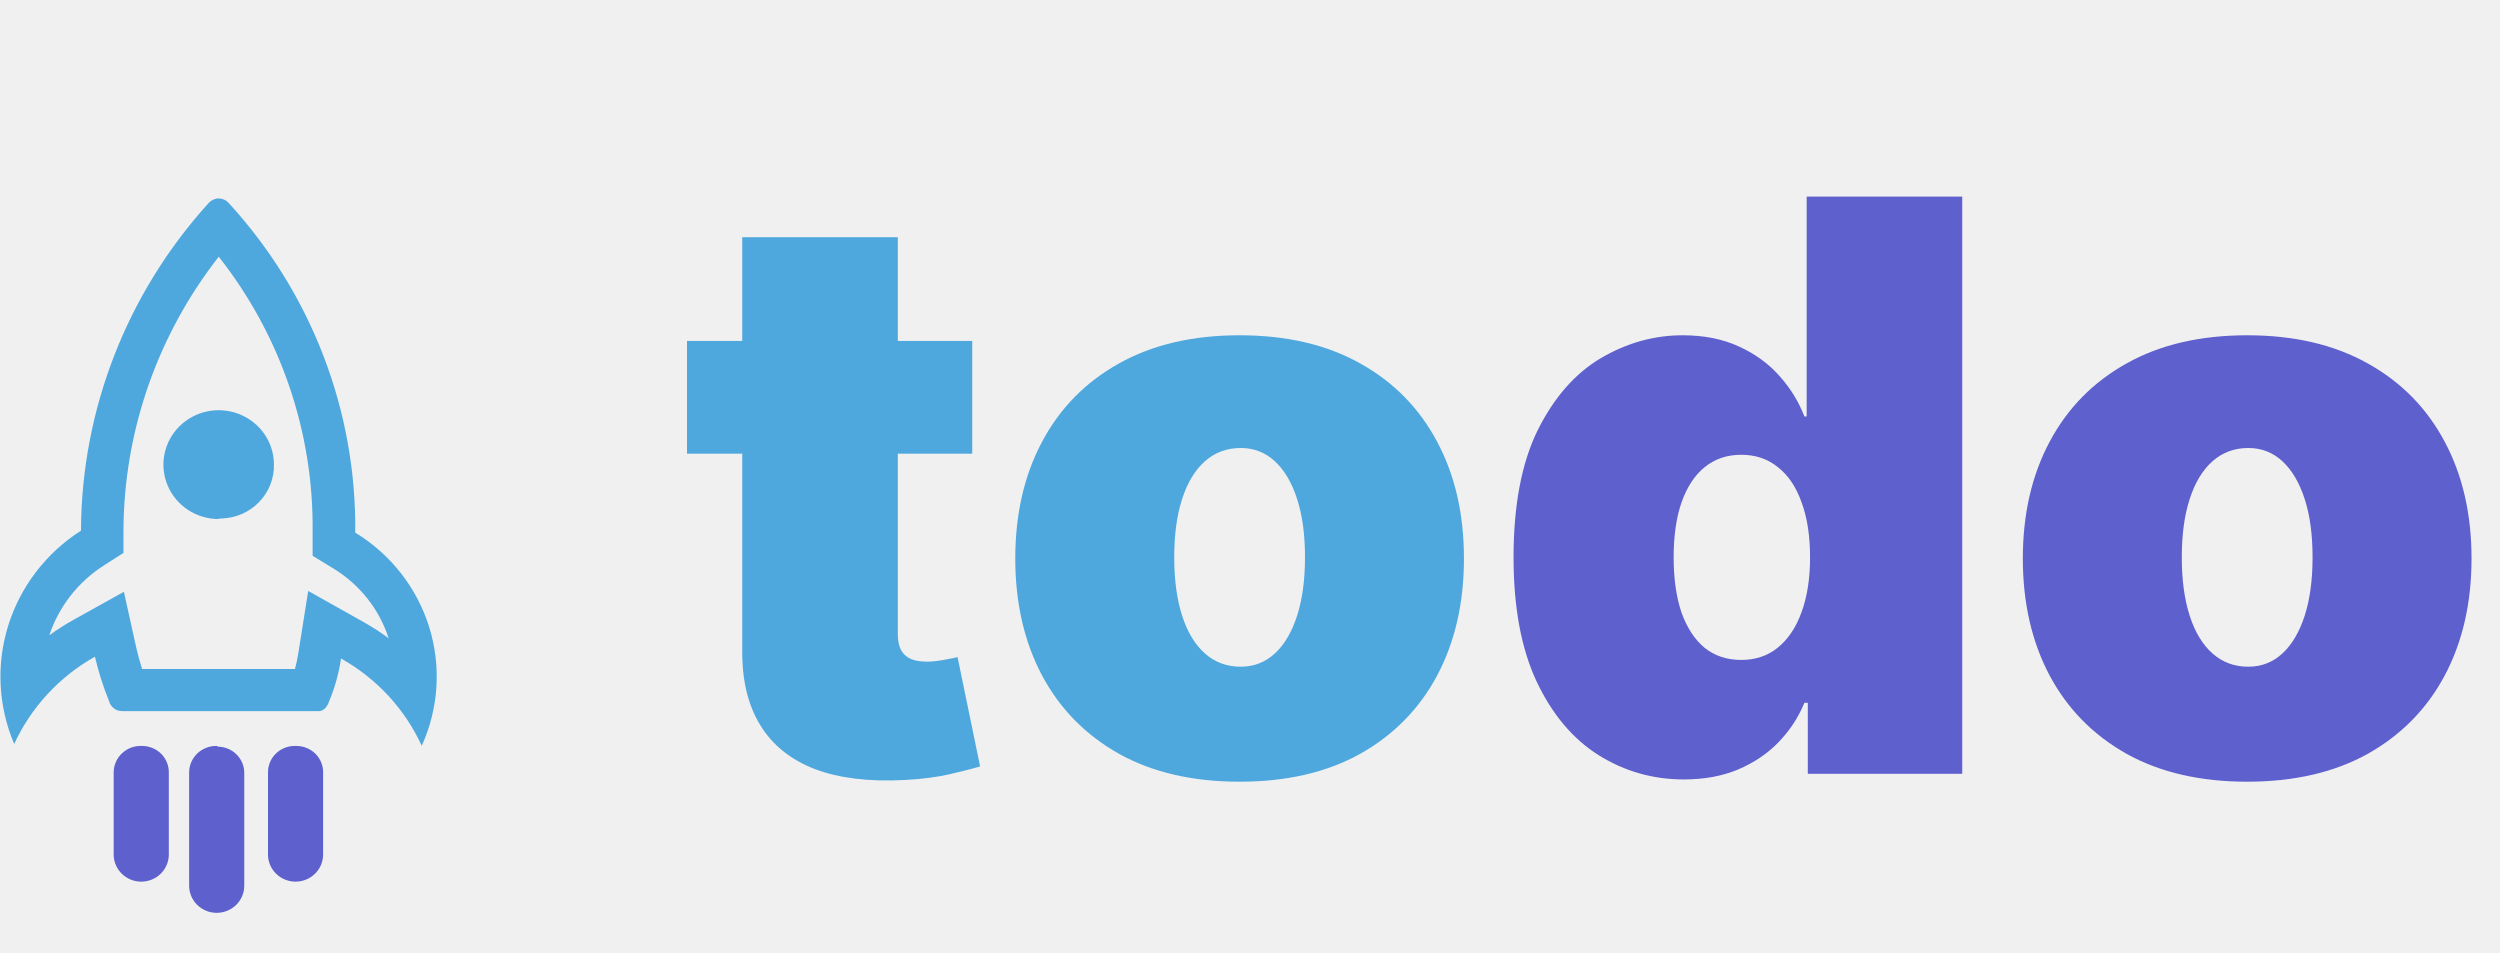
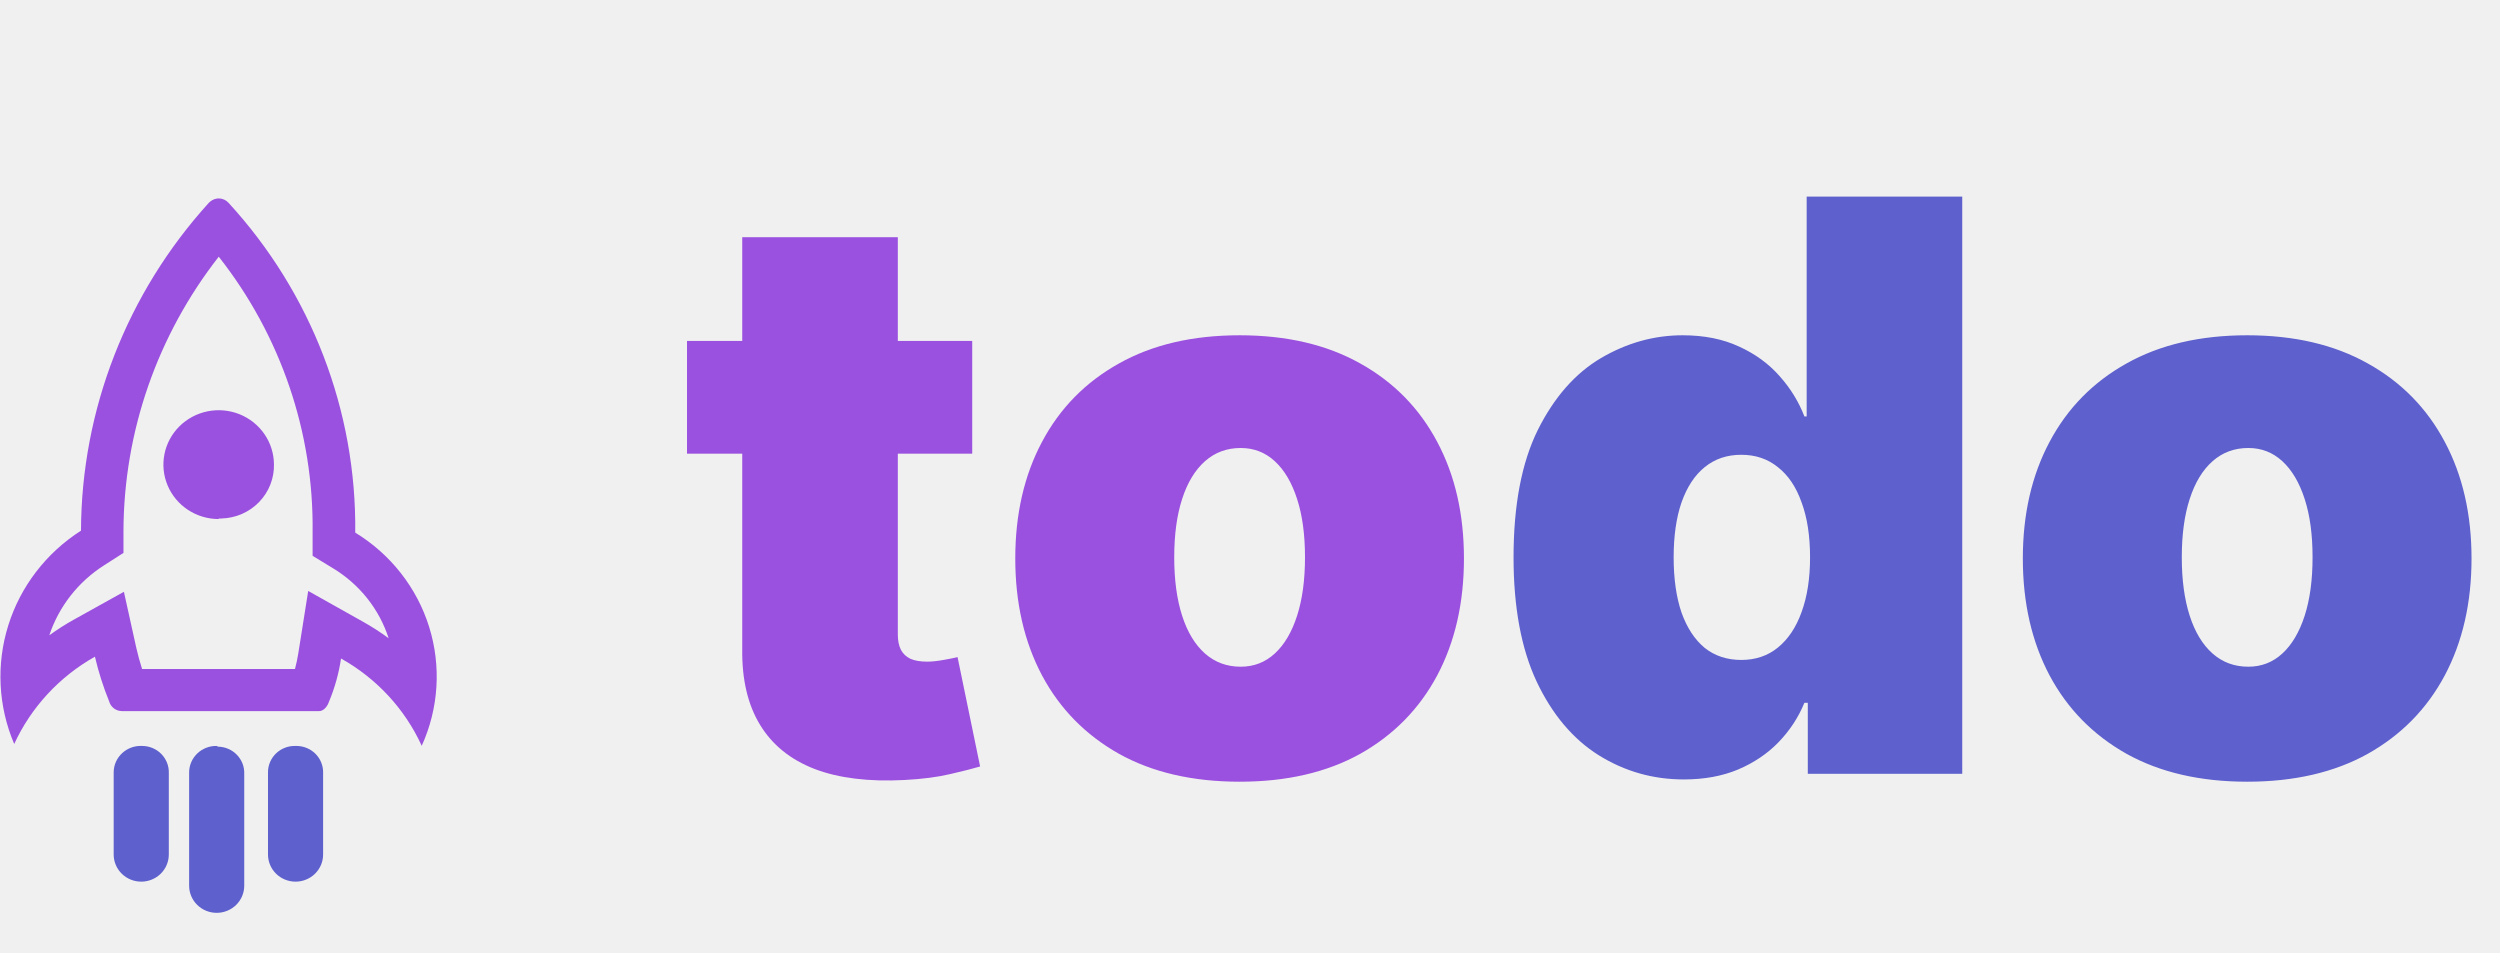
<svg xmlns="http://www.w3.org/2000/svg" width="126" height="48" viewBox="0 0 126 48" fill="none">
-   <path d="M49 17.182V22.864H34.625V17.182H49ZM37.409 11.954H45.25V31.983C45.25 32.286 45.302 32.542 45.406 32.75C45.51 32.949 45.671 33.1 45.889 33.205C46.107 33.299 46.386 33.347 46.727 33.347C46.964 33.347 47.239 33.318 47.551 33.261C47.873 33.205 48.11 33.157 48.261 33.119L49.398 38.631C49.047 38.735 48.545 38.863 47.892 39.014C47.248 39.166 46.481 39.265 45.591 39.312C43.792 39.407 42.281 39.222 41.06 38.758C39.838 38.285 38.919 37.542 38.304 36.528C37.688 35.515 37.39 34.246 37.409 32.722V11.954ZM62.477 39.398C60.109 39.398 58.083 38.929 56.397 37.992C54.711 37.044 53.419 35.728 52.519 34.043C51.62 32.347 51.17 30.383 51.17 28.148C51.17 25.913 51.62 23.953 52.519 22.267C53.419 20.572 54.711 19.256 56.397 18.318C58.083 17.371 60.109 16.898 62.477 16.898C64.844 16.898 66.871 17.371 68.556 18.318C70.242 19.256 71.534 20.572 72.434 22.267C73.334 23.953 73.783 25.913 73.783 28.148C73.783 30.383 73.334 32.347 72.434 34.043C71.534 35.728 70.242 37.044 68.556 37.992C66.871 38.929 64.844 39.398 62.477 39.398ZM62.533 33.602C63.196 33.602 63.769 33.38 64.252 32.935C64.735 32.49 65.109 31.855 65.374 31.031C65.639 30.207 65.772 29.227 65.772 28.091C65.772 26.945 65.639 25.965 65.374 25.151C65.109 24.327 64.735 23.692 64.252 23.247C63.769 22.802 63.196 22.579 62.533 22.579C61.833 22.579 61.231 22.802 60.729 23.247C60.227 23.692 59.844 24.327 59.579 25.151C59.314 25.965 59.181 26.945 59.181 28.091C59.181 29.227 59.314 30.207 59.579 31.031C59.844 31.855 60.227 32.49 60.729 32.935C61.231 33.38 61.833 33.602 62.533 33.602Z" fill="#4EA8DE" />
+   <path d="M49 17.182V22.864H34.625V17.182H49ZM37.409 11.954H45.25V31.983C45.25 32.286 45.302 32.542 45.406 32.75C45.51 32.949 45.671 33.1 45.889 33.205C46.107 33.299 46.386 33.347 46.727 33.347C46.964 33.347 47.239 33.318 47.551 33.261C47.873 33.205 48.11 33.157 48.261 33.119L49.398 38.631C49.047 38.735 48.545 38.863 47.892 39.014C47.248 39.166 46.481 39.265 45.591 39.312C43.792 39.407 42.281 39.222 41.06 38.758C39.838 38.285 38.919 37.542 38.304 36.528C37.688 35.515 37.39 34.246 37.409 32.722V11.954ZM62.477 39.398C60.109 39.398 58.083 38.929 56.397 37.992C54.711 37.044 53.419 35.728 52.519 34.043C51.62 32.347 51.17 30.383 51.17 28.148C51.17 25.913 51.62 23.953 52.519 22.267C53.419 20.572 54.711 19.256 56.397 18.318C58.083 17.371 60.109 16.898 62.477 16.898C64.844 16.898 66.871 17.371 68.556 18.318C70.242 19.256 71.534 20.572 72.434 22.267C73.334 23.953 73.783 25.913 73.783 28.148C73.783 30.383 73.334 32.347 72.434 34.043C71.534 35.728 70.242 37.044 68.556 37.992C66.871 38.929 64.844 39.398 62.477 39.398ZM62.533 33.602C63.196 33.602 63.769 33.38 64.252 32.935C64.735 32.49 65.109 31.855 65.374 31.031C65.639 30.207 65.772 29.227 65.772 28.091C65.772 26.945 65.639 25.965 65.374 25.151C65.109 24.327 64.735 23.692 64.252 23.247C63.769 22.802 63.196 22.579 62.533 22.579C61.833 22.579 61.231 22.802 60.729 23.247C60.227 23.692 59.844 24.327 59.579 25.151C59.314 25.965 59.181 26.945 59.181 28.091C59.181 29.227 59.314 30.207 59.579 31.031C59.844 31.855 60.227 32.49 60.729 32.935C61.231 33.38 61.833 33.602 62.533 33.602Z" fill="#9B51E0" />
  <path d="M84.863 39.284C83.31 39.284 81.88 38.877 80.573 38.062C79.276 37.248 78.234 36.012 77.448 34.355C76.672 32.698 76.283 30.61 76.283 28.091C76.283 25.458 76.691 23.318 77.505 21.671C78.329 20.023 79.389 18.815 80.687 18.048C81.994 17.281 83.367 16.898 84.806 16.898C85.886 16.898 86.833 17.087 87.647 17.466C88.461 17.835 89.143 18.332 89.692 18.957C90.242 19.573 90.658 20.25 90.942 20.989H91.056V9.909H98.897V39H91.113V35.42H90.942C90.639 36.159 90.204 36.822 89.636 37.409C89.077 37.987 88.395 38.446 87.59 38.787C86.795 39.118 85.886 39.284 84.863 39.284ZM87.761 33.261C88.48 33.261 89.096 33.053 89.607 32.636C90.128 32.21 90.526 31.614 90.8 30.847C91.085 30.07 91.227 29.151 91.227 28.091C91.227 27.011 91.085 26.088 90.8 25.321C90.526 24.544 90.128 23.953 89.607 23.546C89.096 23.129 88.48 22.921 87.761 22.921C87.041 22.921 86.425 23.129 85.914 23.546C85.412 23.953 85.024 24.544 84.749 25.321C84.484 26.088 84.352 27.011 84.352 28.091C84.352 29.171 84.484 30.099 84.749 30.875C85.024 31.642 85.412 32.234 85.914 32.651C86.425 33.058 87.041 33.261 87.761 33.261ZM113.258 39.398C110.89 39.398 108.864 38.929 107.178 37.992C105.493 37.044 104.2 35.728 103.3 34.043C102.401 32.347 101.951 30.383 101.951 28.148C101.951 25.913 102.401 23.953 103.3 22.267C104.2 20.572 105.493 19.256 107.178 18.318C108.864 17.371 110.89 16.898 113.258 16.898C115.625 16.898 117.652 17.371 119.337 18.318C121.023 19.256 122.316 20.572 123.215 22.267C124.115 23.953 124.565 25.913 124.565 28.148C124.565 30.383 124.115 32.347 123.215 34.043C122.316 35.728 121.023 37.044 119.337 37.992C117.652 38.929 115.625 39.398 113.258 39.398ZM113.315 33.602C113.978 33.602 114.55 33.38 115.033 32.935C115.516 32.49 115.89 31.855 116.156 31.031C116.421 30.207 116.553 29.227 116.553 28.091C116.553 26.945 116.421 25.965 116.156 25.151C115.89 24.327 115.516 23.692 115.033 23.247C114.55 22.802 113.978 22.579 113.315 22.579C112.614 22.579 112.013 22.802 111.511 23.247C111.009 23.692 110.625 24.327 110.36 25.151C110.095 25.965 109.962 26.945 109.962 28.091C109.962 29.227 110.095 30.207 110.36 31.031C110.625 31.855 111.009 32.49 111.511 32.935C112.013 33.38 112.614 33.602 113.315 33.602Z" fill="#5E60CE" />
  <g clip-path="url(#clip0_43_109)">
-     <path d="M11.021 12.933C14.147 16.901 15.816 21.794 15.755 26.816V28.014L16.787 28.642C18.119 29.448 19.113 30.699 19.587 32.167C19.171 31.86 18.735 31.58 18.283 31.328L15.533 29.784L15.039 32.9C14.996 33.175 14.939 33.449 14.867 33.718H7.162C7.047 33.365 6.954 33.013 6.868 32.646L6.245 29.826L3.71 31.236C3.286 31.473 2.877 31.734 2.485 32.019C2.968 30.568 3.941 29.324 5.242 28.494L6.223 27.866V26.752C6.241 21.751 7.93 16.895 11.029 12.933H11.021ZM11.029 10C10.868 10 10.713 10.058 10.592 10.162L10.527 10.219C6.398 14.766 4.105 20.645 4.082 26.745C2.33 27.864 1.033 29.554 0.417 31.52C-0.198 33.485 -0.092 35.601 0.716 37.497C1.568 35.645 2.991 34.106 4.784 33.097C4.964 33.864 5.203 34.616 5.5 35.347C5.538 35.487 5.621 35.611 5.738 35.701C5.854 35.79 5.997 35.839 6.145 35.84H16.085C16.285 35.84 16.486 35.65 16.586 35.354C16.876 34.659 17.078 33.932 17.188 33.189C18.984 34.193 20.408 35.734 21.255 37.589C22.112 35.702 22.245 33.573 21.629 31.597C21.012 29.621 19.689 27.932 17.904 26.844C17.974 20.708 15.694 14.772 11.516 10.219C11.454 10.15 11.377 10.095 11.292 10.058C11.207 10.02 11.115 10 11.021 10H11.029Z" fill="#4EA8DE" />
-     <path d="M11.022 26.16C10.472 26.16 9.934 26 9.476 25.699C9.018 25.399 8.661 24.971 8.45 24.472C8.238 23.972 8.182 23.421 8.288 22.89C8.394 22.358 8.657 21.87 9.044 21.485C9.432 21.101 9.926 20.838 10.465 20.73C11.004 20.622 11.563 20.673 12.073 20.877C12.582 21.082 13.019 21.43 13.328 21.878C13.636 22.326 13.803 22.855 13.807 23.396C13.816 23.747 13.754 24.096 13.626 24.424C13.497 24.751 13.304 25.05 13.058 25.304C12.812 25.558 12.518 25.762 12.191 25.904C11.865 26.046 11.514 26.123 11.158 26.132C11.113 26.139 11.067 26.139 11.022 26.132V26.16Z" fill="#4EA8DE" />
-     <path d="M14.896 37.596C14.717 37.59 14.538 37.62 14.371 37.683C14.203 37.746 14.05 37.842 13.921 37.964C13.792 38.086 13.688 38.232 13.617 38.394C13.546 38.556 13.508 38.731 13.507 38.907V43.067C13.507 43.43 13.653 43.778 13.914 44.034C14.174 44.291 14.527 44.435 14.896 44.435C15.264 44.435 15.618 44.291 15.878 44.034C16.139 43.778 16.285 43.43 16.285 43.067V38.964C16.291 38.788 16.261 38.613 16.197 38.448C16.134 38.284 16.037 38.134 15.914 38.006C15.791 37.879 15.643 37.777 15.479 37.707C15.315 37.636 15.139 37.599 14.96 37.596H14.896Z" fill="#5E60CE" />
-     <path d="M7.162 37.596C6.979 37.586 6.797 37.613 6.625 37.674C6.454 37.736 6.297 37.83 6.163 37.953C6.029 38.075 5.922 38.222 5.848 38.386C5.773 38.55 5.733 38.727 5.729 38.907V43.067C5.729 43.43 5.876 43.778 6.136 44.034C6.397 44.291 6.75 44.435 7.119 44.435C7.487 44.435 7.84 44.291 8.101 44.034C8.362 43.778 8.508 43.43 8.508 43.067V38.964C8.514 38.788 8.484 38.613 8.42 38.448C8.356 38.284 8.26 38.134 8.137 38.006C8.013 37.879 7.865 37.777 7.702 37.707C7.538 37.636 7.362 37.599 7.183 37.596H7.162Z" fill="#5E60CE" />
-     <path d="M10.921 37.596C10.743 37.592 10.565 37.623 10.398 37.687C10.232 37.751 10.08 37.846 9.951 37.968C9.822 38.09 9.718 38.236 9.646 38.397C9.575 38.558 9.536 38.731 9.532 38.907V44.639C9.532 45.002 9.678 45.35 9.939 45.606C10.2 45.863 10.553 46.007 10.921 46.007C11.29 46.007 11.643 45.863 11.904 45.606C12.164 45.35 12.311 45.002 12.311 44.639V38.999C12.316 38.823 12.287 38.648 12.223 38.483C12.159 38.319 12.063 38.169 11.939 38.042C11.816 37.914 11.668 37.812 11.505 37.742C11.341 37.671 11.164 37.634 10.986 37.631L10.921 37.596Z" fill="#5E60CE" />
+     <path d="M11.021 12.933C14.147 16.901 15.816 21.794 15.755 26.816V28.014L16.786 28.642C18.119 29.448 19.113 30.699 19.587 32.167C19.171 31.86 18.735 31.58 18.283 31.328L15.533 29.784L15.039 32.9C14.996 33.175 14.939 33.449 14.867 33.718H7.161C7.047 33.365 6.954 33.013 6.868 32.646L6.245 29.826L3.71 31.236C3.286 31.473 2.877 31.734 2.485 32.019C2.968 30.568 3.941 29.324 5.242 28.494L6.223 27.866V26.752C6.241 21.751 7.93 16.895 11.029 12.933H11.021ZM11.029 10C10.868 10 10.713 10.058 10.592 10.162L10.527 10.219C6.398 14.766 4.105 20.645 4.082 26.745C2.33 27.864 1.032 29.554 0.417 31.52C-0.198 33.485 -0.092 35.601 0.716 37.497C1.568 35.645 2.991 34.106 4.784 33.097C4.964 33.864 5.203 34.616 5.5 35.347C5.538 35.487 5.621 35.611 5.738 35.701C5.854 35.79 5.997 35.839 6.145 35.84H16.085C16.285 35.84 16.486 35.65 16.586 35.354C16.876 34.659 17.078 33.932 17.188 33.189C18.983 34.193 20.408 35.734 21.255 37.589C22.112 35.702 22.245 33.573 21.629 31.597C21.012 29.621 19.689 27.932 17.904 26.844C17.974 20.708 15.694 14.772 11.516 10.219C11.453 10.15 11.377 10.095 11.292 10.058C11.207 10.02 11.115 10 11.021 10H11.029Z" fill="#9B51E0" />
+     <path d="M11.021 26.16C10.471 26.16 9.934 26 9.476 25.699C9.018 25.399 8.661 24.971 8.45 24.472C8.238 23.972 8.182 23.421 8.288 22.89C8.393 22.358 8.657 21.87 9.044 21.485C9.432 21.101 9.926 20.838 10.465 20.73C11.004 20.622 11.563 20.673 12.073 20.877C12.582 21.082 13.019 21.43 13.327 21.878C13.636 22.326 13.803 22.855 13.807 23.396V23.396C13.816 23.747 13.754 24.096 13.626 24.424C13.497 24.751 13.304 25.05 13.058 25.304C12.812 25.558 12.518 25.762 12.191 25.904C11.865 26.046 11.514 26.123 11.158 26.132C11.112 26.139 11.066 26.139 11.021 26.132V26.16Z" fill="#9B51E0" />
+     <path d="M14.896 37.596C14.717 37.59 14.538 37.62 14.371 37.683C14.203 37.746 14.05 37.842 13.921 37.964C13.792 38.086 13.688 38.232 13.617 38.394C13.546 38.556 13.508 38.731 13.507 38.907V43.067C13.507 43.43 13.653 43.778 13.913 44.034C14.174 44.291 14.527 44.435 14.896 44.435C15.264 44.435 15.618 44.291 15.878 44.034C16.139 43.778 16.285 43.43 16.285 43.067V38.964C16.291 38.788 16.261 38.613 16.197 38.448C16.134 38.284 16.037 38.134 15.914 38.006C15.79 37.879 15.643 37.777 15.479 37.707C15.315 37.636 15.139 37.599 14.96 37.596H14.896Z" fill="#5E60CE" />
+     <path d="M7.161 37.596C6.979 37.586 6.797 37.613 6.625 37.674C6.454 37.736 6.297 37.83 6.163 37.953C6.029 38.075 5.922 38.222 5.847 38.386C5.773 38.55 5.733 38.727 5.729 38.907V43.067C5.729 43.43 5.875 43.778 6.136 44.034C6.397 44.291 6.75 44.435 7.118 44.435C7.487 44.435 7.84 44.291 8.101 44.034C8.361 43.778 8.508 43.43 8.508 43.067V38.964C8.514 38.788 8.484 38.613 8.42 38.448C8.356 38.284 8.26 38.134 8.136 38.006C8.013 37.879 7.865 37.777 7.702 37.707C7.538 37.636 7.362 37.599 7.183 37.596H7.161Z" fill="#5E60CE" />
+     <path d="M10.921 37.596C10.742 37.592 10.565 37.623 10.398 37.687C10.232 37.751 10.08 37.846 9.951 37.968C9.822 38.09 9.718 38.236 9.646 38.397C9.574 38.558 9.536 38.731 9.532 38.907V44.639C9.532 45.002 9.678 45.35 9.939 45.606C10.199 45.863 10.553 46.007 10.921 46.007C11.29 46.007 11.643 45.863 11.904 45.606C12.164 45.35 12.31 45.002 12.31 44.639V38.999C12.316 38.823 12.286 38.648 12.223 38.483C12.159 38.319 12.062 38.169 11.939 38.042C11.816 37.914 11.668 37.812 11.504 37.742C11.341 37.671 11.164 37.634 10.986 37.631L10.921 37.596Z" fill="#5E60CE" />
  </g>
  <defs>
    <clipPath id="clip0_43_109">
      <rect width="22" height="36" fill="white" transform="translate(0 10)" />
    </clipPath>
  </defs>
</svg>
